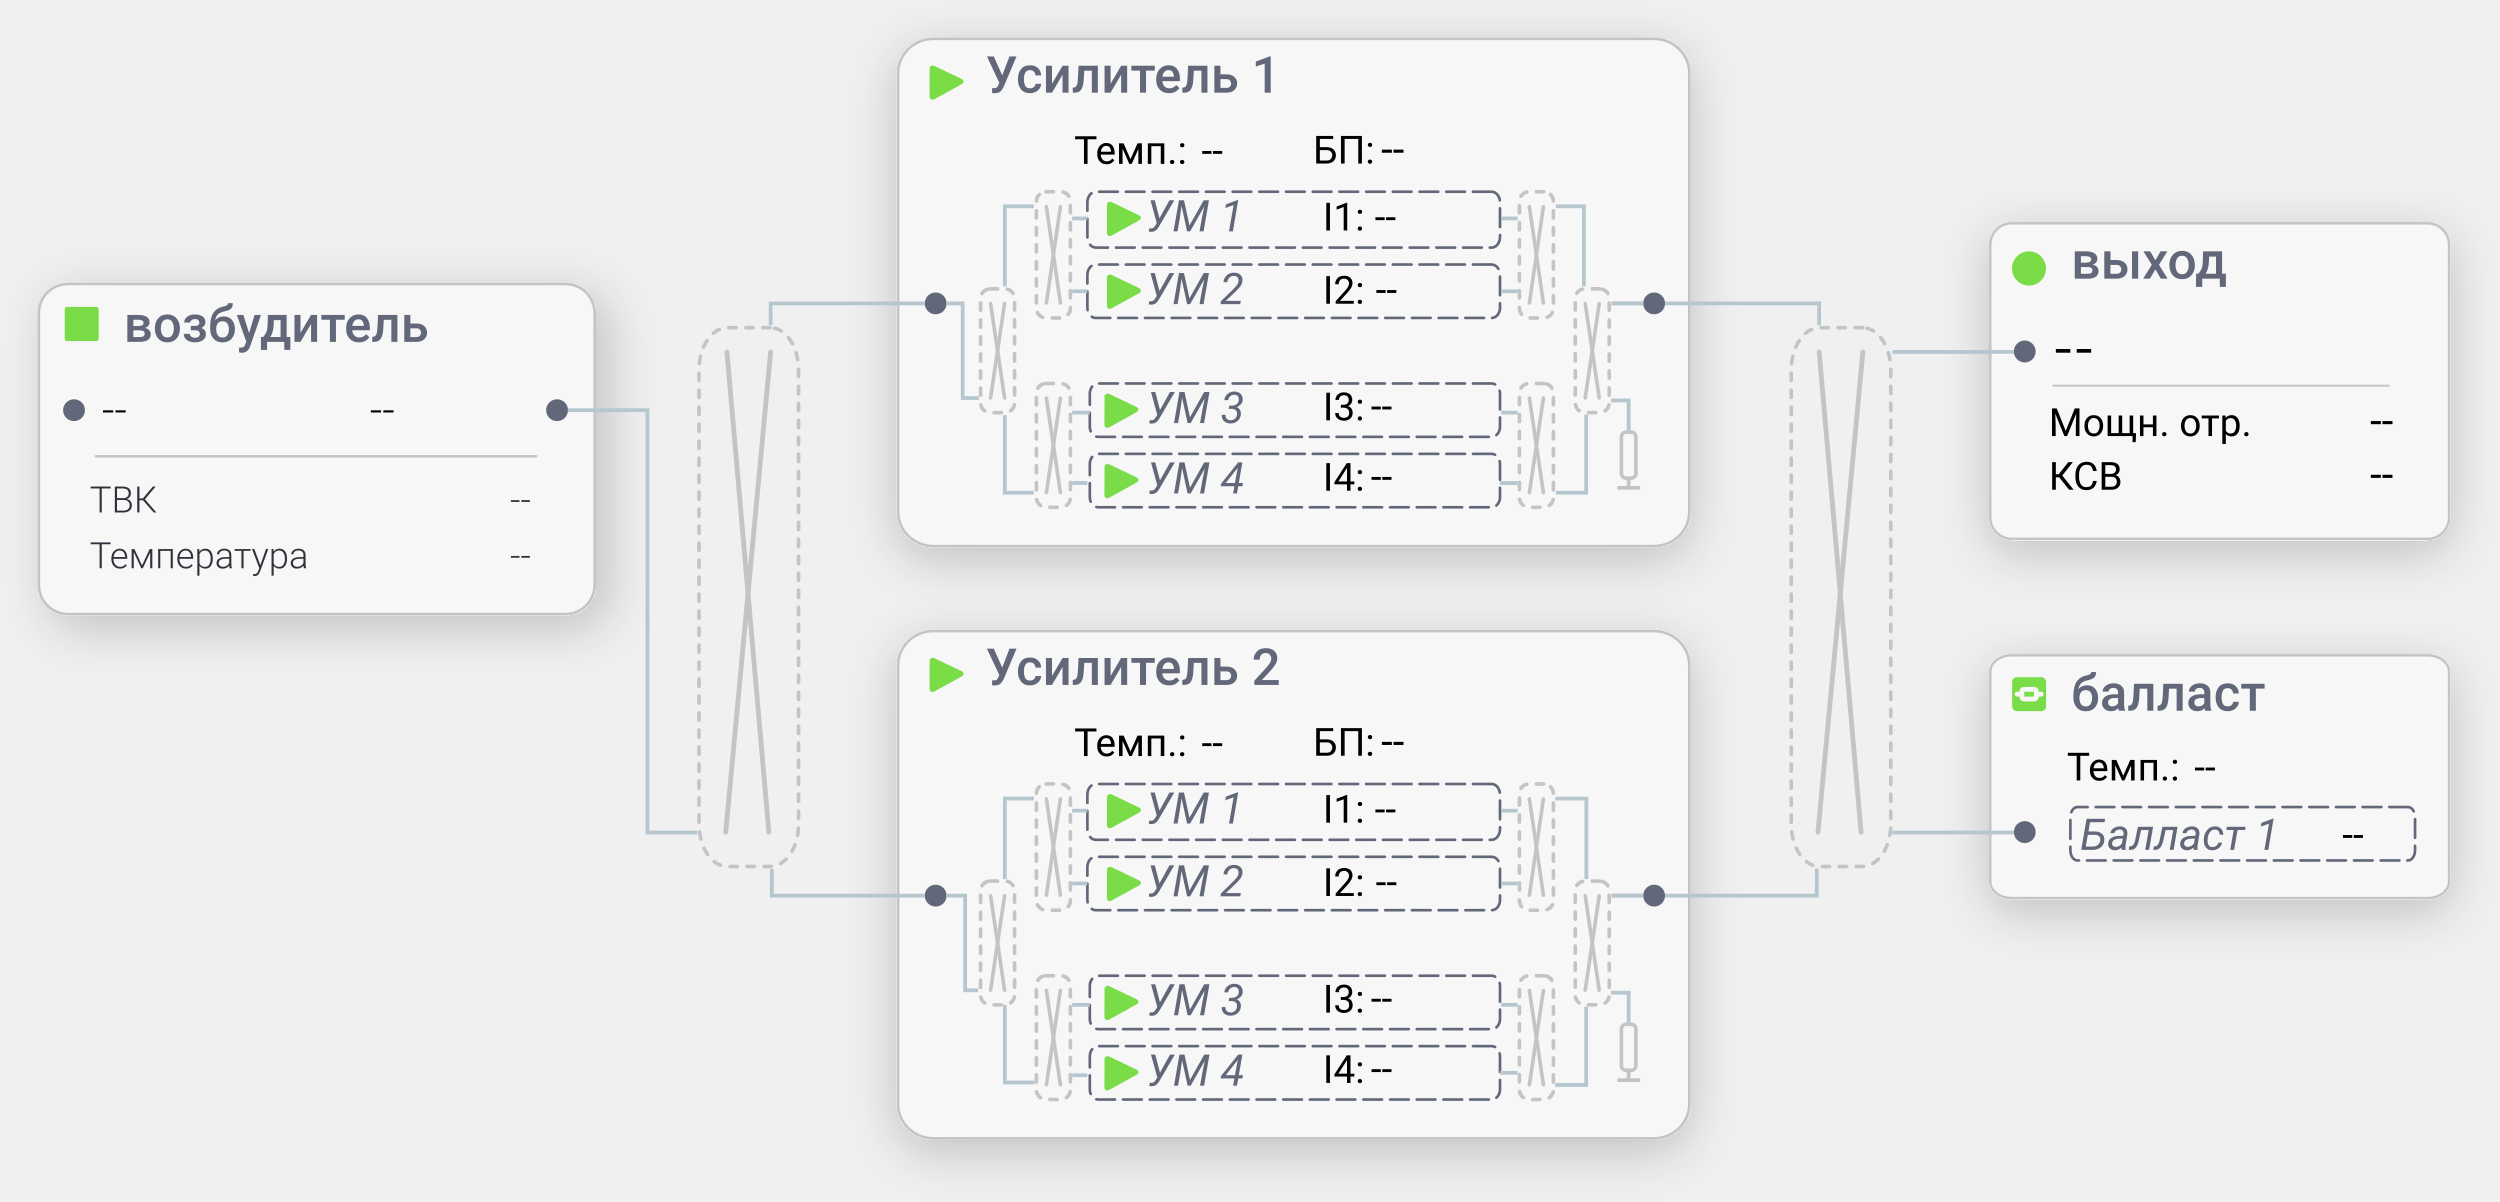
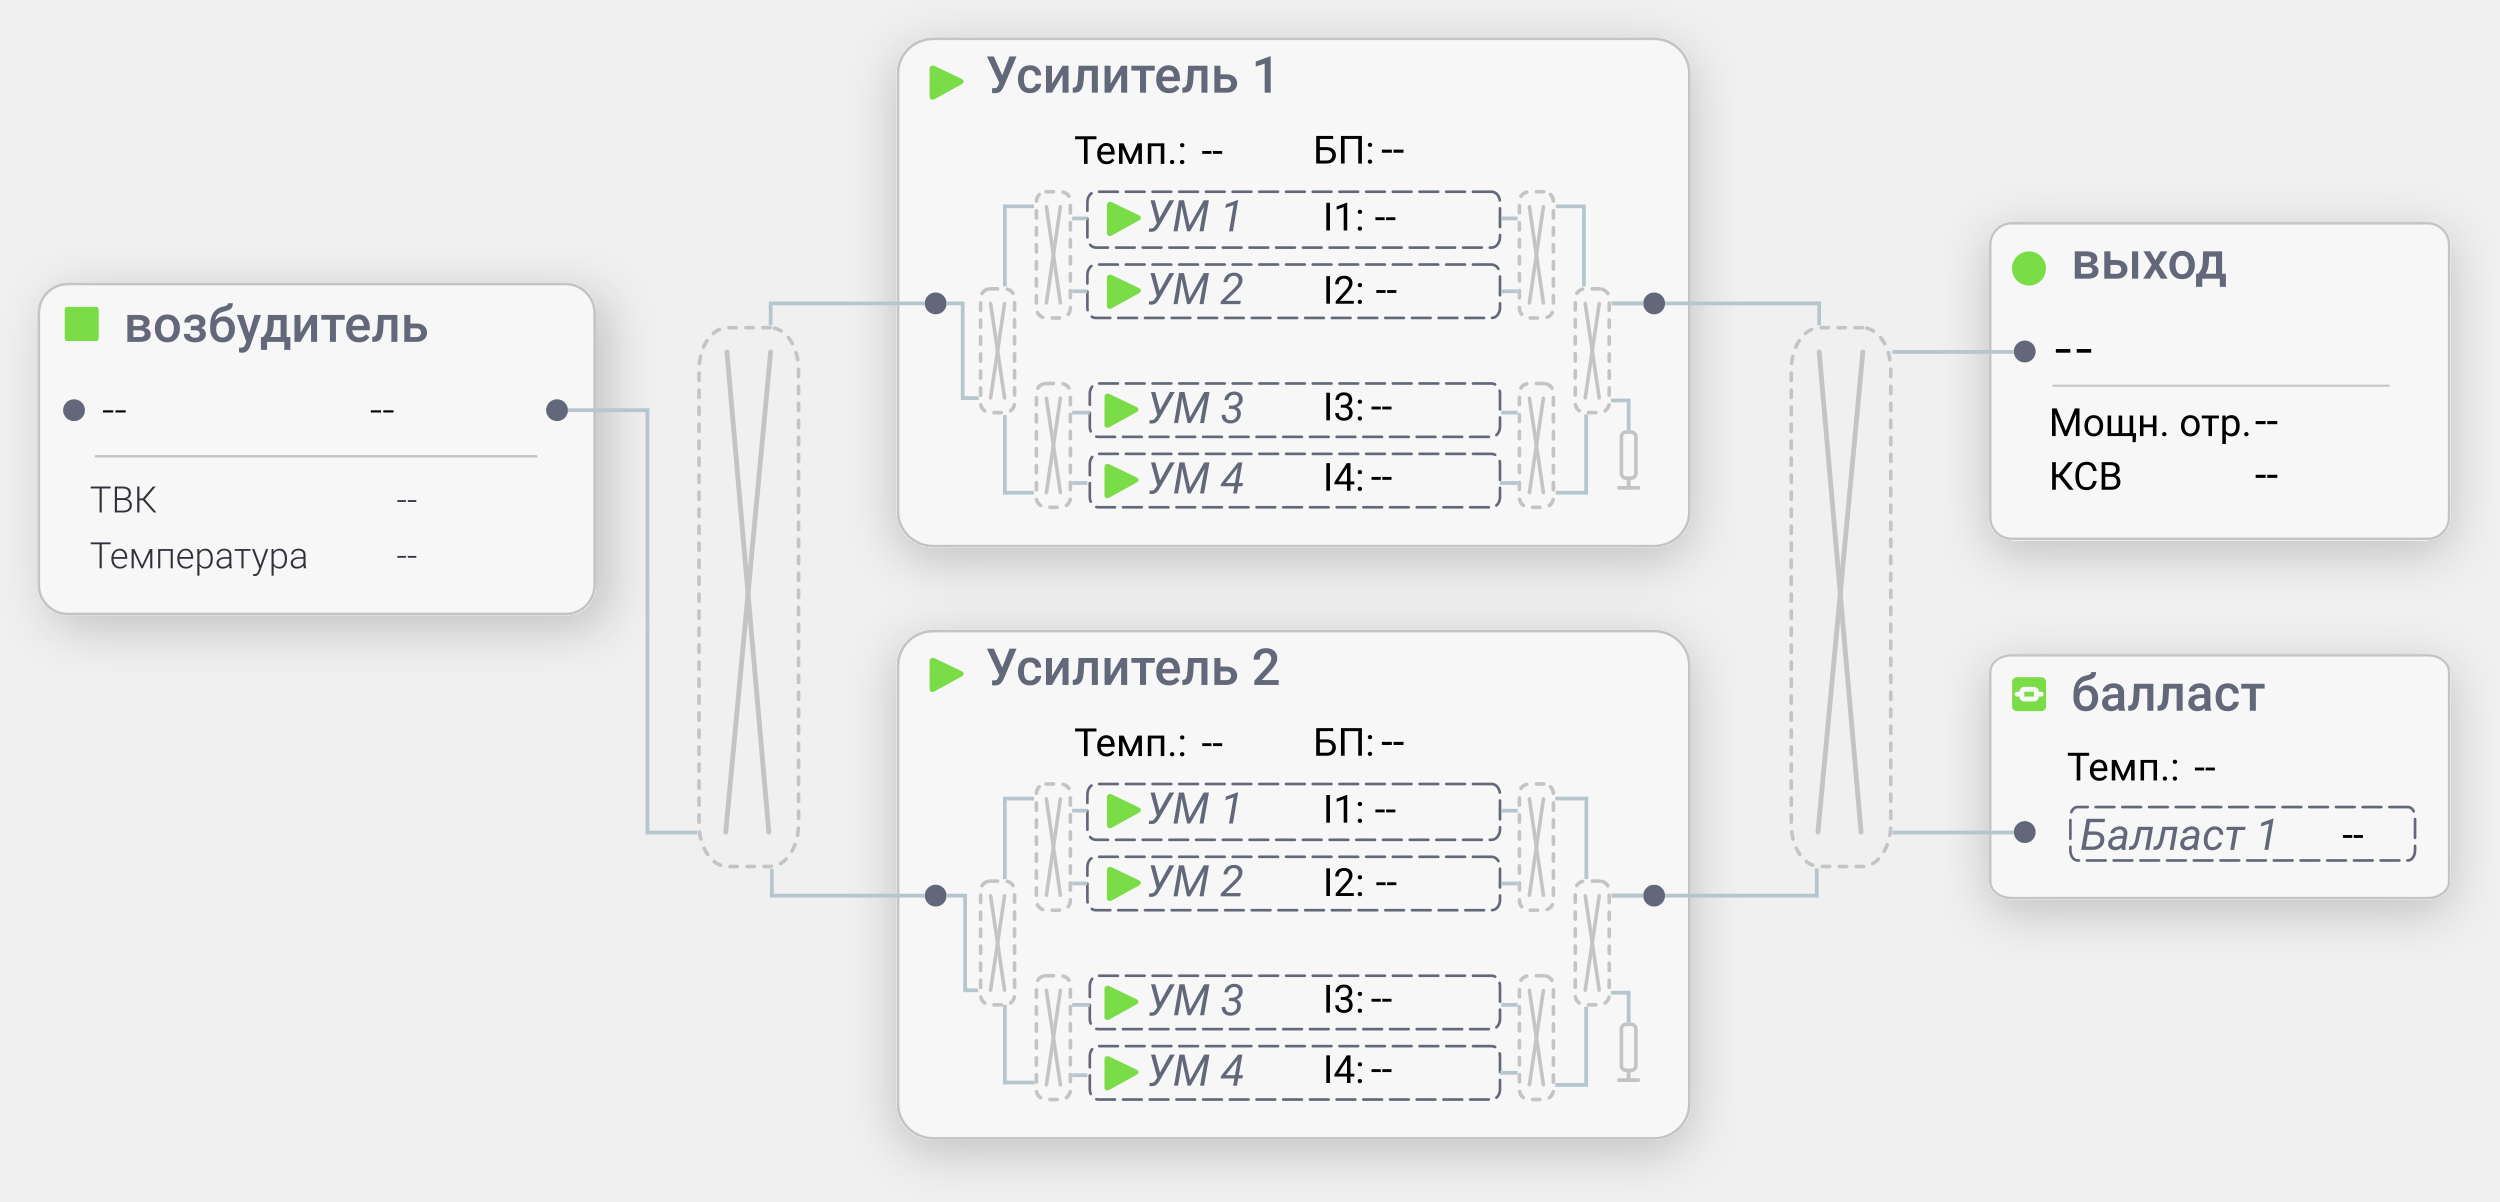
<svg xmlns="http://www.w3.org/2000/svg" id="svg63" fill="none" version="1.1" viewBox="0 0 1030 495">
  <g id="block_control_st_1000">
    <g id="layer_1">
      <g id="exiter">
        <g id="Rectangle 12" filter="url(#filter0_d_47_407)">
          <rect id="rect1" width="229" height="136" x="16" y="117" fill="#F7F7F7" rx="12" />
          <rect id="rect2" width="229" height="136" x="16" y="117" stroke="#C4C4C4" stroke-width="1.08" rx="12" />
        </g>
-         <g id="Frame 9" fill="#2F323A" font-family="Roboto" font-size="15" font-weight="300" letter-spacing="0em">
+         <g id="Frame 9" font-family="Roboto" font-size="15" font-weight="300" letter-spacing="0em">
          <g id="Frame 16">
-             <text xml:space="preserve" id="exiter_channel_num_label" style="white-space:pre">
+             <text xml:space="preserve" id="exiter_channel_num_label" fill="#2F323A" style="white-space:pre">
              <tspan id="tspan2" x="37" y="211.13">ТВК</tspan>
            </text>
-             <text xml:space="preserve" id="exiter_channel_num_value" style="white-space:pre">
-               <tspan id="tspan3" x="210.15" y="211.13">--</tspan>
+             <text xml:space="preserve" id="exiter_channel_num_value" x="17.1" y="0" fill="#2f323a" style="text-align:end;white-space:pre" text-anchor="end">
+               <tspan id="tspan3" x="219.45" y="211.13" style="text-align:end" text-anchor="end">--</tspan>
            </text>
          </g>
          <g id="Frame 14">
-             <text xml:space="preserve" id="exiter_temp_label" style="white-space:pre">
+             <text xml:space="preserve" id="exiter_temp_label" fill="#2F323A" style="white-space:pre">
              <tspan id="tspan4" x="37" y="234.13">Температура</tspan>
            </text>
-             <text xml:space="preserve" id="exiter_temp_value" style="white-space:pre">
-               <tspan id="tspan5" x="210.15" y="234.13">--</tspan>
+             <text xml:space="preserve" id="exiter_temp_value" x="17.1" y="0" fill="#2f323a" style="text-align:end;white-space:pre" text-anchor="end">
+               <tspan id="tspan5" x="219.45" y="234.13" style="text-align:end" text-anchor="end">--</tspan>
            </text>
          </g>
        </g>
        <g id="Frame 34">
          <g id="Frame 12">
            <path id="rect5" fill="#fff" fill-opacity=".01" d="M0 0H208V23H0z" transform="translate(26 157.5)" />
            <text xml:space="preserve" id="exiter_input_signal_type_value" fill="#000" font-family="Roboto" font-size="18" font-weight="300" letter-spacing="0em" style="white-space:pre">
              <tspan id="tspan6" x="42" y="175.15">--</tspan>
            </text>
            <text xml:space="preserve" id="exiter_pwr_output_value" x="21.36" y="0" fill="#000" font-family="Roboto" font-size="18" font-weight="300" letter-spacing="0em" style="text-align:end;white-space:pre" text-anchor="end">
              <tspan id="tspan7" x="219.66" y="175.15" style="text-align:end" text-anchor="end">--</tspan>
            </text>
            <g id="Ellipse 4">
              <circle id="Ellipse 4_2" cx="30.5" cy="169" r="4.5" fill="#626879" />
            </g>
            <g id="Ellipse 4_3">
              <circle id="Ellipse 4_4" cx="229.5" cy="169" r="4.5" fill="#626879" />
            </g>
          </g>
        </g>
        <path id="Vector 4" stroke="#C4C4C4" stroke-linecap="round" d="M39.5 188H220.947" />
        <g id="Frame 5">
          <text xml:space="preserve" id="Ð²Ð¾Ð·Ð±ÑÐ´Ð¸ÑÐµÐ»Ñ" fill="#626879" font-family="Roboto" font-size="21" font-stretch="normal" font-style="normal" font-variant="normal" font-weight="500" letter-spacing="0em" style="white-space:pre;-inkscape-font-specification:&quot;Roboto, Medium&quot;;font-variant-ligatures:normal;font-variant-caps:all-small-caps;font-variant-numeric:normal;font-variant-east-asian:normal">
            <tspan id="tspan8" x="51" y="140.84" font-family="Roboto" font-size="21" font-stretch="normal" font-style="normal" font-variant="normal" font-weight="500" style="-inkscape-font-specification:&quot;Roboto, Medium&quot;;font-variant-ligatures:normal;font-variant-caps:all-small-caps;font-variant-numeric:normal;font-variant-east-asian:normal">возбудитель</tspan>
          </text>
          <path id="exiter_device_icon" fill="#7ADC47" d="M39.67 126.437H27.67C27.118 126.437 26.67 126.888 26.67 127.443V139.515C26.67 140.071 27.118 140.521 27.67 140.521H39.67C40.222 140.521 40.67 140.071 40.67 139.515V127.443C40.67 126.888 40.222 126.437 39.67 126.437Z" />
        </g>
      </g>
      <g id="adder" stroke="#C4C4C4" stroke-linecap="round">
        <path id="Rectangle 1" stroke-dasharray="3 4" stroke-linejoin="round" stroke-width="1.5" d="M767.286 135H749.714C743.245 135 738 142.796 738 152.412V339.588C738 349.204 743.245 357 749.714 357H767.286C773.755 357 779 349.204 779 339.588V152.412C779 142.796 773.755 135 767.286 135Z" />
        <path id="Vector 1" stroke-width="2" d="M749 342.858L767.5 145" />
        <path id="Vector 2" stroke-width="2" d="M749.5 145L766.764 342.858" />
      </g>
      <g id="adder_2" stroke="#C4C4C4" stroke-linecap="round">
        <path id="Rectangle 1_2" stroke-dasharray="3 4" stroke-linejoin="round" stroke-width="1.5" d="M317.286 135H299.714C293.245 135 288 142.796 288 152.412V339.588C288 349.204 293.245 357 299.714 357H317.286C323.755 357 329 349.204 329 339.588V152.412C329 142.796 323.755 135 317.286 135Z" />
        <path id="Vector 1_2" stroke-width="2" d="M299 342.858L317.5 145" />
        <path id="Vector 2_2" stroke-width="2" d="M299.5 145L316.764 342.858" />
      </g>
      <g id="output" filter="url(#filter1_d_47_407)">
        <path id="rect8952" fill="#F7F7F7" stroke="#C4C4C4" d="M1000.2 92H828.797C823.939 92 820 95.946 820 100.814V213.186C820 218.054 823.939 222 828.797 222H1000.2C1005.06 222 1009 218.054 1009 213.186V100.814C1009 95.946 1005.06 92 1000.2 92Z" />
        <g id="g8960">
          <path id="output_device_icon" fill="#7ADC47" d="M835.942 117.656C839.808 117.656 842.942 114.503 842.942 110.614C842.942 106.725 839.808 103.572 835.942 103.572C832.076 103.572 828.942 106.725 828.942 110.614C828.942 114.503 832.076 117.656 835.942 117.656Z" />
          <text xml:space="preserve" id="text8958" fill="#626879" font-family="Roboto" font-size="21.33" font-weight="500" letter-spacing="0em" style="white-space:pre">
            <tspan id="tspan9" x="853.32" y="114.82">выход</tspan>
          </text>
        </g>
        <g id="g8982">
          <g id="g8970">
            <path id="circle8962" fill="#626879" d="M834.2 149.344C836.685 149.344 838.7 147.318 838.7 144.817C838.7 142.317 836.685 140.29 834.2 140.29C831.715 140.29 829.7 142.317 829.7 144.817C829.7 147.318 831.715 149.344 834.2 149.344Z" />
            <text xml:space="preserve" id="output_input_pwr_value" fill="#000" font-family="Inter" font-size="18.67" letter-spacing="0em" style="white-space:pre">
              <tspan id="tspan10" x="845.7" y="150.36">--</tspan>
            </text>
          </g>
        </g>
        <g id="path8984">
          <path id="path10" fill="#C4C4C4" d="M845.7 158.901H984.494H845.7Z" />
          <path id="path11" stroke="#C4C4C4" stroke-width=".81" d="M845.7 158.901H984.494" />
        </g>
        <g id="g8994" fill="#000" font-family="Roboto" letter-spacing="0em">
-           <text xml:space="preserve" id="output_refl_pwr_value" font-size="17.33" style="white-space:pre">
-             <tspan id="tspan11" x="976.46" y="179.35">--</tspan>
+           <text xml:space="preserve" id="output_refl_pwr_value" x="18.32" y="0" font-size="17.33" style="text-align:end;white-space:pre" text-anchor="end">
+             <tspan id="tspan11" x="985.86" y="179.35" style="text-align:end" text-anchor="end">--</tspan>
          </text>
          <text xml:space="preserve" id="text8992" font-size="16" style="white-space:pre">
            <tspan id="tspan12" x="844.1" y="179.65">Мощн. отр.</tspan>
          </text>
        </g>
        <g id="g9004" fill="#000" font-family="Roboto" letter-spacing="0em">
-           <text xml:space="preserve" id="output_swr_value" font-size="17.33" style="white-space:pre">
-             <tspan id="tspan13" x="976.46" y="201.48">--</tspan>
+           <text xml:space="preserve" id="output_swr_value" x="18.32" y="0" font-size="17.33" style="text-align:end;white-space:pre" text-anchor="end">
+             <tspan id="tspan13" x="985.86" y="201.48" style="text-align:end" text-anchor="end">--</tspan>
          </text>
          <text xml:space="preserve" id="text9002" font-size="16" style="white-space:pre">
            <tspan id="tspan14" x="844.1" y="201.78">КСВ</tspan>
          </text>
        </g>
      </g>
      <g id="ballast_group" filter="url(#filter2_d_47_407)">
        <path id="rect8952_2" fill="#F7F7F7" stroke="#C4C4C4" d="M1000.2 270H828.797C823.939 270 820 273.035 820 276.78V363.22C820 366.965 823.939 370 828.797 370H1000.2C1005.06 370 1009 366.965 1009 363.22V276.78C1009 273.035 1005.06 270 1000.2 270Z" />
        <g id="g10081-8" fill="#000" font-family="Roboto" font-size="16" letter-spacing="0em">
          <text xml:space="preserve" id="pwr_output_value-0" style="white-space:pre">
            <tspan id="tspan15" x="851.55" y="321.54">Темп.:</tspan>
          </text>
          <text xml:space="preserve" id="ballast_group_temp_value" style="white-space:pre">
            <tspan id="tspan16" x="904.01" y="321.67">--</tspan>
          </text>
        </g>
        <g id="amplifier_2_display">
          <text xml:space="preserve" id="text7925-5-1-9" fill="#626879" font-family="Roboto" font-size="18" font-style="italic" letter-spacing="0em" style="white-space:pre">
            <tspan id="tspan17" x="857" y="350.15">Балласт 1</tspan>
          </text>
          <path id="rect6-8" stroke="#626879" stroke-dasharray="7.7 3.3" stroke-linecap="round" stroke-linejoin="round" stroke-width="1.1" d="M992.115 332.5H855.885C854.292 332.5 853 334.377 853 336.691V350.309C853 352.623 854.292 354.5 855.885 354.5H992.115C993.708 354.5 995 352.623 995 350.309V336.691C995 334.377 993.708 332.5 992.115 332.5Z" />
          <g id="g6-1">
            <text xml:space="preserve" id="ballast_group_ballast_1_value" fill="#000" font-family="Roboto" font-size="16" letter-spacing="0em" style="white-space:pre">
              <tspan id="tspan18" x="965" y="349.47">--</tspan>
            </text>
          </g>
        </g>
        <g id="g8960_2">
          <text xml:space="preserve" id="text8958_2" fill="#626879" font-family="Roboto" font-size="21" font-stretch="normal" font-style="normal" font-variant="normal" font-weight="500" letter-spacing="0em" style="white-space:pre;-inkscape-font-specification:&quot;Roboto, Medium&quot;;font-variant-ligatures:normal;font-variant-caps:all-small-caps;font-variant-numeric:normal;font-variant-east-asian:normal">
            <tspan id="tspan19" x="853.32" y="292.82" font-family="Roboto" font-size="21" font-stretch="normal" font-style="normal" font-variant="normal" font-weight="500" style="-inkscape-font-specification:&quot;Roboto, Medium&quot;;font-variant-ligatures:normal;font-variant-caps:all-small-caps;font-variant-numeric:normal;font-variant-east-asian:normal">балласт</tspan>
          </text>
          <path id="ballast_group_device_icon" fill="#7ADC47" fill-rule="evenodd" d="M831 279C829.895 279 829 279.895 829 281V291C829 292.105 829.895 293 831 293H841C842.105 293 843 292.105 843 291V281C843 279.895 842.105 279 841 279H831ZM834 283C832.895 283 832 283.895 832 285H831C830.448 285 830 285.448 830 286C830 286.552 830.448 287 831 287H832C832 288.105 832.895 289 834 289H838C839.105 289 840 288.105 840 287H841C841.552 287 842 286.552 842 286C842 285.448 841.552 285 841 285H840C840 283.895 839.105 283 838 283H834ZM834 285H838V287H834V285Z" clip-rule="evenodd" />
        </g>
        <g id="g8982_2">
          <g id="g8970_2">
            <path id="circle8962_2" fill="#626879" d="M834.2 347.344C836.685 347.344 838.7 345.318 838.7 342.817C838.7 340.317 836.685 338.29 834.2 338.29C831.715 338.29 829.7 340.317 829.7 342.817C829.7 345.318 831.715 347.344 834.2 347.344Z" />
          </g>
        </g>
      </g>
      <g id="amplifier_group_1" filter="url(#filter3_d_47_407)">
        <path id="graph_container-6" fill="#F7F7F7" stroke="#C4C4C4" stroke-linecap="round" stroke-linejoin="round" stroke-width="1.08" d="M681.394 16H384.606C376.539 16 370 22.344 370 30.169V210.831C370 218.656 376.539 225 384.606 225H681.394C689.46 225 696 218.656 696 210.831V30.169C696 22.344 689.46 16 681.394 16Z" />
        <path id="circle9062-1-7-1-3-7" fill="#626879" d="M681.5 129.5C683.985 129.5 686 127.485 686 125C686 122.515 683.985 120.5 681.5 120.5C679.015 120.5 677 122.515 677 125C677 127.485 679.015 129.5 681.5 129.5Z" />
        <path id="circle9062-1-7-1-1-3" fill="#626879" d="M385.5 129.5C387.985 129.5 390 127.485 390 125C390 122.515 387.985 120.5 385.5 120.5C383.015 120.5 381 122.515 381 125C381 127.485 383.015 129.5 385.5 129.5Z" />
        <g id="amplifier_1_display">
          <text xml:space="preserve" id="text7925-5-1" fill="#626879" font-family="Roboto" font-size="18" font-style="italic" letter-spacing="0em" style="white-space:pre">
            <tspan id="tspan20" x="472" y="95.3">УМ 1</tspan>
          </text>
          <path id="rect6" stroke="#626879" stroke-dasharray="7.7 3.3" stroke-linecap="round" stroke-linejoin="round" stroke-width="1.1" d="M614.546 79H451.454C449.546 79 448 80.962 448 83.382V97.618C448 100.038 449.546 102 451.454 102H614.546C616.454 102 618 100.038 618 97.618V83.382C618 80.962 616.454 79 614.546 79Z" />
          <g id="g6" fill="#000" font-family="Roboto" font-size="16" letter-spacing="0em">
            <text xml:space="preserve" id="amplifier_group_1_current_1_label" style="white-space:pre">
              <tspan id="tspan21" x="545" y="94.94">I1:</tspan>
            </text>
            <text xml:space="preserve" id="amplifier_group_1_current_1_value" style="white-space:pre">
              <tspan id="tspan22" x="566.37" y="94.95">--</tspan>
            </text>
          </g>
          <path id="amplifier_1_device_icon" fill="#7ADC47" d="M469.406 88.764L457.963 83.272C457.77 83.179 457.552 83.135 457.329 83.143C457.106 83.151 456.887 83.212 456.694 83.318C456.501 83.425 456.341 83.574 456.229 83.751C456.117 83.927 456.059 84.125 456.058 84.325L456.039 96.153C456.039 96.352 456.097 96.546 456.208 96.714C456.32 96.882 456.48 97.02 456.672 97.112C456.865 97.205 457.084 97.249 457.306 97.241C457.529 97.233 457.748 97.172 457.941 97.066L469.403 90.73C469.596 90.623 469.757 90.474 469.868 90.297C469.98 90.121 470.039 89.923 470.039 89.724C470.04 89.524 469.981 89.331 469.87 89.162C469.759 88.994 469.599 88.856 469.406 88.764Z" />
        </g>
        <g id="amplifier_2_display_2">
          <text xml:space="preserve" id="text7925-5-1-9_2" fill="#626879" font-family="Roboto" font-size="18" font-style="italic" letter-spacing="0em" style="white-space:pre">
            <tspan id="tspan23" x="472" y="125.3">УМ 2</tspan>
          </text>
          <path id="rect6-8_2" stroke="#626879" stroke-dasharray="7.7 3.3" stroke-linecap="round" stroke-linejoin="round" stroke-width="1.1" d="M614.546 109H451.454C449.546 109 448 110.877 448 113.191V126.809C448 129.123 449.546 131 451.454 131H614.546C616.454 131 618 129.123 618 126.809V113.191C618 110.877 616.454 109 614.546 109Z" />
          <g id="g6-1_2" fill="#000" font-family="Roboto" font-size="16" letter-spacing="0em">
            <text xml:space="preserve" id="amplifier_group_1_current_2_label" style="white-space:pre">
              <tspan id="tspan24" x="545" y="125.14">I2:</tspan>
            </text>
            <text xml:space="preserve" id="amplifier_group_1_current_2_value" style="white-space:pre">
              <tspan id="tspan25" x="566.76" y="124.94">--</tspan>
            </text>
          </g>
          <path id="amplifier_2_device_icon" fill="#7ADC47" d="M469.406 118.764L457.963 113.272C457.77 113.179 457.552 113.135 457.329 113.143C457.106 113.151 456.887 113.212 456.694 113.318C456.501 113.425 456.341 113.574 456.229 113.751C456.117 113.927 456.059 114.125 456.058 114.325L456.039 126.153C456.039 126.352 456.097 126.546 456.208 126.714C456.32 126.882 456.48 127.02 456.672 127.112C456.865 127.205 457.084 127.249 457.306 127.241C457.529 127.233 457.748 127.172 457.941 127.066L469.403 120.73C469.596 120.623 469.757 120.474 469.868 120.297C469.98 120.121 470.039 119.923 470.039 119.723C470.04 119.524 469.981 119.331 469.87 119.162C469.759 118.994 469.599 118.856 469.406 118.764Z" />
        </g>
        <g id="amplifier_3_display">
          <text xml:space="preserve" id="text7925-5-1-0" fill="#626879" font-family="Roboto" font-size="18" font-style="italic" letter-spacing="0em" style="white-space:pre">
            <tspan id="tspan26" x="472.21" y="174.3">УМ 3</tspan>
          </text>
          <path id="rect6-1" stroke="#626879" stroke-dasharray="7.7 3.3" stroke-linecap="round" stroke-linejoin="round" stroke-width="1.1" d="M614.567 158H452.433C450.537 158 449 159.877 449 162.191V175.809C449 178.123 450.537 180 452.433 180H614.567C616.463 180 618 178.123 618 175.809V162.191C618 159.877 616.463 158 614.567 158Z" />
          <g id="g6-9" fill="#000" font-family="Roboto" font-size="16" letter-spacing="0em">
            <text xml:space="preserve" id="amplifier_group_1_current_3_label" style="white-space:pre">
              <tspan id="tspan27" x="545" y="173.18">I3:</tspan>
            </text>
            <text xml:space="preserve" id="amplifier_group_1_current_3_value" style="white-space:pre">
              <tspan id="tspan28" x="564.77" y="172.94">--</tspan>
            </text>
          </g>
          <path id="amplifier_3_device_icon" fill="#7ADC47" d="M468.406 167.764L456.963 162.272C456.77 162.179 456.552 162.135 456.329 162.143C456.106 162.151 455.887 162.212 455.694 162.318C455.501 162.425 455.341 162.574 455.229 162.751C455.117 162.927 455.059 163.125 455.058 163.325L455.039 175.153C455.039 175.352 455.097 175.546 455.208 175.714C455.32 175.882 455.48 176.02 455.672 176.112C455.865 176.205 456.084 176.249 456.306 176.241C456.529 176.233 456.748 176.172 456.941 176.066L468.403 169.73C468.596 169.623 468.757 169.474 468.868 169.297C468.98 169.121 469.039 168.923 469.039 168.723C469.04 168.524 468.981 168.331 468.87 168.162C468.759 167.994 468.599 167.856 468.406 167.764Z" />
        </g>
        <g id="amplifier_4_display">
          <text xml:space="preserve" id="text7925-5-1-0_2" fill="#626879" font-family="Roboto" font-size="18" font-style="italic" letter-spacing="0em" style="white-space:pre">
            <tspan id="tspan29" x="472.21" y="203.3">УМ 4</tspan>
          </text>
          <path id="rect6-1_2" stroke="#626879" stroke-dasharray="7.7 3.3" stroke-linecap="round" stroke-linejoin="round" stroke-width="1.1" d="M614.567 187H452.433C450.537 187 449 188.877 449 191.191V204.809C449 207.123 450.537 209 452.433 209H614.567C616.463 209 618 207.123 618 204.809V191.191C618 188.877 616.463 187 614.567 187Z" />
          <g id="g6-9_2" fill="#000" font-family="Roboto" font-size="16" letter-spacing="0em">
            <text xml:space="preserve" id="amplifier_group_1_current_4_label" style="white-space:pre">
              <tspan id="tspan30" x="545" y="202.18">I4:</tspan>
            </text>
            <text xml:space="preserve" id="amplifier_group_1_current_4_value" style="white-space:pre">
              <tspan id="tspan31" x="564.77" y="201.94">--</tspan>
            </text>
          </g>
          <path id="amplifier_4_device_icon" fill="#7ADC47" d="M468.406 196.764L456.963 191.272C456.77 191.179 456.552 191.135 456.329 191.143C456.106 191.151 455.887 191.212 455.694 191.318C455.501 191.425 455.341 191.574 455.229 191.751C455.117 191.927 455.059 192.125 455.058 192.325L455.039 204.153C455.039 204.352 455.097 204.546 455.208 204.714C455.32 204.882 455.48 205.02 455.672 205.112C455.865 205.205 456.084 205.249 456.306 205.241C456.529 205.233 456.748 205.172 456.941 205.066L468.403 198.73C468.596 198.623 468.757 198.474 468.868 198.297C468.98 198.121 469.039 197.923 469.039 197.723C469.04 197.524 468.981 197.331 468.87 197.162C468.759 196.994 468.599 196.856 468.406 196.764Z" />
        </g>
        <g id="amplifier_group_header">
          <text xml:space="preserve" id="text7925-5" fill="#626879" font-family="Roboto" font-size="21" font-stretch="normal" font-style="normal" font-variant="normal" font-weight="500" letter-spacing="0em" style="white-space:pre;-inkscape-font-specification:&quot;Roboto, Medium&quot;;font-variant-ligatures:normal;font-variant-caps:all-small-caps;font-variant-numeric:normal;font-variant-east-asian:normal">
            <tspan id="tspan32" x="406.02" y="38.19" font-family="Roboto" font-size="21" font-stretch="normal" font-style="normal" font-variant="normal" font-weight="500" style="-inkscape-font-specification:&quot;Roboto, Medium&quot;;font-variant-ligatures:normal;font-variant-caps:all-small-caps;font-variant-numeric:normal;font-variant-east-asian:normal">Усилитель 1</tspan>
          </text>
          <path id="amplifier_group_1_device_icon" fill="#7ADC47" d="M396.367 32.622L384.924 27.13C384.731 27.037 384.512 26.993 384.29 27.001C384.067 27.009 383.848 27.07 383.655 27.176C383.462 27.283 383.301 27.432 383.19 27.609C383.078 27.785 383.019 27.983 383.019 28.183L383 40.011C383 40.21 383.058 40.404 383.169 40.572C383.28 40.74 383.44 40.878 383.633 40.97C383.826 41.063 384.044 41.107 384.267 41.099C384.49 41.091 384.709 41.03 384.902 40.924L396.364 34.588C396.557 34.481 396.717 34.332 396.829 34.155C396.941 33.979 397 33.781 397 33.582C397 33.382 396.942 33.189 396.831 33.02C396.72 32.852 396.56 32.715 396.367 32.622Z" />
        </g>
        <g id="amplifier_group_params_display" fill="#000" font-family="Roboto" letter-spacing="0em">
          <g id="g10086-1">
            <text xml:space="preserve" id="pwr_input_value-9" font-size="16" style="white-space:pre">
              <tspan id="tspan33" x="541" y="67.37">БП:</tspan>
            </text>
            <text xml:space="preserve" id="amplifier_1_group_voltage_value" font-size="17.33" style="white-space:pre">
              <tspan id="tspan34" x="569" y="67.52">--</tspan>
            </text>
          </g>
          <g id="g10081-8_2" font-size="16">
            <text xml:space="preserve" id="pwr_output_value-0_2" style="white-space:pre">
              <tspan id="tspan35" x="442.55" y="67.51">Темп.:</tspan>
            </text>
            <text xml:space="preserve" id="amplifier_1_group_temp_value" style="white-space:pre">
              <tspan id="tspan36" x="495.01" y="67.64">--</tspan>
            </text>
          </g>
        </g>
        <g id="adder_3" stroke="#C4C4C4" stroke-linecap="round" stroke-width="1.5">
          <path id="Rectangle 1_3" stroke-dasharray="3 4" stroke-linejoin="round" d="M636 158H630C627.791 158 626 159.791 626 162V205C626 207.209 627.791 209 630 209H636C638.209 209 640 207.209 640 205V162C640 159.791 638.209 158 636 158Z" />
          <path id="Vector 1_3" d="M630.118 202.929L635.882 164.071" />
          <path id="Vector 2_3" d="M630.118 164.071L635.882 202.929" />
        </g>
        <g id="ballast" stroke="#C4C4C4">
          <path id="Rectangle 2" stroke-linecap="round" stroke-linejoin="round" stroke-width="1.5" d="M672 178H670C668.895 178 668 178.895 668 180V195C668 196.105 668.895 197 670 197H672C673.105 197 674 196.105 674 195V180C674 178.895 673.105 178 672 178Z" />
          <path id="path4139" stroke-linecap="round" stroke-width="1.55" d="M667 201H675" />
          <path id="path4139_2" stroke-linecap="square" stroke-width="1.55" d="M671 200V198" />
        </g>
        <g id="adder_2_2" stroke="#C4C4C4" stroke-linecap="round" stroke-width="1.5">
          <path id="Rectangle 1_2_2" stroke-dasharray="3 4" stroke-linejoin="round" d="M431 158H437C439.209 158 441 159.791 441 162V205C441 207.209 439.209 209 437 209H431C428.791 209 427 207.209 427 205V162C427 159.791 428.791 158 431 158Z" />
          <path id="Vector 1_2_2" d="M436.882 202.929L431.118 164.071" />
          <path id="Vector 2_2_2" d="M436.882 164.071L431.118 202.929" />
        </g>
        <g id="adder_3_2" stroke="#C4C4C4" stroke-linecap="round" stroke-width="1.5">
          <path id="Rectangle 1_3_2" stroke-dasharray="3 4" stroke-linejoin="round" d="M659 119H653C650.791 119 649 120.791 649 123V166C649 168.209 650.791 170 653 170H659C661.209 170 663 168.209 663 166V123C663 120.791 661.209 119 659 119Z" />
          <path id="Vector 1_3_2" d="M653.118 163.929L658.882 125.071" />
          <path id="Vector 2_3_2" d="M653.118 125.071L658.882 163.929" />
        </g>
        <g id="adder_4" stroke="#C4C4C4" stroke-linecap="round" stroke-width="1.5">
          <path id="Rectangle 1_4" stroke-dasharray="3 4" stroke-linejoin="round" d="M408 119H414C416.209 119 418 120.791 418 123V166C418 168.209 416.209 170 414 170H408C405.791 170 404 168.209 404 166V123C404 120.791 405.791 119 408 119Z" />
          <path id="Vector 1_4" d="M413.882 163.929L408.118 125.071" />
          <path id="Vector 2_4" d="M413.882 125.071L408.118 163.929" />
        </g>
        <g id="adder_5" stroke="#C4C4C4" stroke-linecap="round" stroke-width="1.5">
          <path id="Rectangle 1_5" stroke-dasharray="3 4" stroke-linejoin="round" d="M636 79H630C627.791 79 626 80.791 626 83V127C626 129.209 627.791 131 630 131H636C638.209 131 640 129.209 640 127V83C640 80.791 638.209 79 636 79Z" />
          <path id="Vector 1_5" d="M630.118 124.81L635.882 85.191" />
          <path id="Vector 2_5" d="M630.118 85.191L635.882 124.81" />
        </g>
        <g id="adder_6" stroke="#C4C4C4" stroke-linecap="round" stroke-width="1.5">
          <path id="Rectangle 1_6" stroke-dasharray="3 4" stroke-linejoin="round" d="M431 79H437C439.209 79 441 80.791 441 83V127C441 129.209 439.209 131 437 131H431C428.791 131 427 129.209 427 127V83C427 80.791 428.791 79 431 79Z" />
          <path id="Vector 1_6" d="M436.882 124.81L431.118 85.191" />
          <path id="Vector 2_6" d="M436.882 85.191L431.118 124.81" />
        </g>
      </g>
      <g id="amplifier_group_2" filter="url(#filter4_d_47_407)">
        <path id="graph_container-6_2" fill="#F7F7F7" stroke="#C4C4C4" stroke-linecap="round" stroke-linejoin="round" stroke-width="1.08" d="M681.394 260H384.606C376.539 260 370 266.344 370 274.17V454.831C370 462.656 376.539 469 384.606 469H681.394C689.46 469 696 462.656 696 454.831V274.17C696 266.344 689.46 260 681.394 260Z" />
        <path id="circle9062-1-7-1-3-7_2" fill="#626879" d="M681.5 373.5C683.985 373.5 686 371.485 686 369C686 366.515 683.985 364.5 681.5 364.5C679.015 364.5 677 366.515 677 369C677 371.485 679.015 373.5 681.5 373.5Z" />
        <path id="circle9062-1-7-1-1-3_2" fill="#626879" d="M385.5 373.5C387.985 373.5 390 371.485 390 369C390 366.515 387.985 364.5 385.5 364.5C383.015 364.5 381 366.515 381 369C381 371.485 383.015 373.5 385.5 373.5Z" />
        <g id="amplifier_1_display_2">
          <text xml:space="preserve" id="text7925-5-1_2" fill="#626879" font-family="Roboto" font-size="18" font-style="italic" letter-spacing="0em" style="white-space:pre">
            <tspan id="tspan37" x="472" y="339.31">УМ 1</tspan>
          </text>
          <path id="rect6_2" stroke="#626879" stroke-dasharray="7.7 3.3" stroke-linecap="round" stroke-linejoin="round" stroke-width="1.1" d="M614.546 323H451.454C449.546 323 448 324.962 448 327.382V341.618C448 344.038 449.546 346 451.454 346H614.546C616.454 346 618 344.038 618 341.618V327.382C618 324.962 616.454 323 614.546 323Z" />
          <g id="g6_2" fill="#000" font-family="Roboto" font-size="16" letter-spacing="0em">
            <text xml:space="preserve" id="amplifier_group_2_current_1_label" style="white-space:pre">
              <tspan id="tspan38" x="545" y="338.94">I1:</tspan>
            </text>
            <text xml:space="preserve" id="amplifier_group_2_current_1_value" style="white-space:pre">
              <tspan id="tspan39" x="566.37" y="338.95">--</tspan>
            </text>
          </g>
          <path id="amplifier_1_device_icon_2" fill="#7ADC47" d="M469.406 332.764L457.963 327.272C457.77 327.179 457.552 327.135 457.329 327.143C457.106 327.151 456.887 327.212 456.694 327.318C456.501 327.425 456.341 327.574 456.229 327.751C456.117 327.927 456.059 328.125 456.058 328.325L456.039 340.153C456.039 340.352 456.097 340.546 456.208 340.714C456.32 340.882 456.48 341.02 456.672 341.112C456.865 341.205 457.084 341.249 457.306 341.241C457.529 341.233 457.748 341.172 457.941 341.066L469.403 334.73C469.596 334.623 469.757 334.474 469.868 334.297C469.98 334.121 470.039 333.923 470.039 333.724C470.04 333.524 469.981 333.331 469.87 333.162C469.759 332.994 469.599 332.857 469.406 332.764Z" />
        </g>
        <g id="amplifier_2_display_3">
          <text xml:space="preserve" id="text7925-5-1-9_3" fill="#626879" font-family="Roboto" font-size="18" font-style="italic" letter-spacing="0em" style="white-space:pre">
            <tspan id="tspan40" x="472" y="369.3">УМ 2</tspan>
          </text>
          <path id="rect6-8_3" stroke="#626879" stroke-dasharray="7.7 3.3" stroke-linecap="round" stroke-linejoin="round" stroke-width="1.1" d="M614.546 353H451.454C449.546 353 448 354.877 448 357.191V370.809C448 373.123 449.546 375 451.454 375H614.546C616.454 375 618 373.123 618 370.809V357.191C618 354.877 616.454 353 614.546 353Z" />
          <g id="g6-1_3" fill="#000" font-family="Roboto" font-size="16" letter-spacing="0em">
            <text xml:space="preserve" id="amplifier_group_2_current_2_label" style="white-space:pre">
              <tspan id="tspan41" x="545" y="369.14">I2:</tspan>
            </text>
            <text xml:space="preserve" id="amplifier_group_2_current_2_value" style="white-space:pre">
              <tspan id="tspan42" x="566.76" y="368.94">--</tspan>
            </text>
          </g>
          <path id="amplifier_2_device_icon_2" fill="#7ADC47" d="M469.406 362.764L457.963 357.272C457.77 357.179 457.552 357.135 457.329 357.143C457.106 357.151 456.887 357.212 456.694 357.318C456.501 357.425 456.341 357.574 456.229 357.751C456.117 357.927 456.059 358.125 456.058 358.325L456.039 370.153C456.039 370.352 456.097 370.546 456.208 370.714C456.32 370.882 456.48 371.02 456.672 371.112C456.865 371.205 457.084 371.249 457.306 371.241C457.529 371.233 457.748 371.172 457.941 371.066L469.403 364.73C469.596 364.623 469.757 364.474 469.868 364.297C469.98 364.121 470.039 363.923 470.039 363.723C470.04 363.524 469.981 363.331 469.87 363.162C469.759 362.994 469.599 362.856 469.406 362.764Z" />
        </g>
        <g id="amplifier_3_display_2">
          <text xml:space="preserve" id="text7925-5-1-0_3" fill="#626879" font-family="Roboto" font-size="18" font-style="italic" letter-spacing="0em" style="white-space:pre">
            <tspan id="tspan43" x="472.21" y="418.3">УМ 3</tspan>
          </text>
          <path id="rect6-1_3" stroke="#626879" stroke-dasharray="7.7 3.3" stroke-linecap="round" stroke-linejoin="round" stroke-width="1.1" d="M614.567 402H452.433C450.537 402 449 403.877 449 406.191V419.809C449 422.123 450.537 424 452.433 424H614.567C616.463 424 618 422.123 618 419.809V406.191C618 403.877 616.463 402 614.567 402Z" />
          <g id="g6-9_3" fill="#000" font-family="Roboto" font-size="16" letter-spacing="0em">
            <text xml:space="preserve" id="amplifier_group_2_current_3_label" style="white-space:pre">
              <tspan id="tspan44" x="545" y="417.18">I3:</tspan>
            </text>
            <text xml:space="preserve" id="amplifier_group_2_current_3_value" style="white-space:pre">
              <tspan id="tspan45" x="564.77" y="416.94">--</tspan>
            </text>
          </g>
          <path id="amplifier_3_device_icon_2" fill="#7ADC47" d="M468.406 411.764L456.963 406.272C456.77 406.179 456.552 406.135 456.329 406.143C456.106 406.151 455.887 406.212 455.694 406.318C455.501 406.425 455.341 406.574 455.229 406.751C455.117 406.927 455.059 407.125 455.058 407.325L455.039 419.153C455.039 419.352 455.097 419.546 455.208 419.714C455.32 419.882 455.48 420.02 455.672 420.112C455.865 420.205 456.084 420.249 456.306 420.241C456.529 420.233 456.748 420.172 456.941 420.066L468.403 413.73C468.596 413.623 468.757 413.474 468.868 413.297C468.98 413.121 469.039 412.923 469.039 412.723C469.04 412.524 468.981 412.331 468.87 412.162C468.759 411.994 468.599 411.856 468.406 411.764Z" />
        </g>
        <g id="amplifier_4_display_2">
          <text xml:space="preserve" id="text7925-5-1-0_2_2" fill="#626879" font-family="Roboto" font-size="18" font-style="italic" letter-spacing="0em" style="white-space:pre">
            <tspan id="tspan46" x="472.21" y="447.3">УМ 4</tspan>
          </text>
          <path id="rect6-1_2_2" stroke="#626879" stroke-dasharray="7.7 3.3" stroke-linecap="round" stroke-linejoin="round" stroke-width="1.1" d="M614.567 431H452.433C450.537 431 449 432.877 449 435.191V448.809C449 451.123 450.537 453 452.433 453H614.567C616.463 453 618 451.123 618 448.809V435.191C618 432.877 616.463 431 614.567 431Z" />
          <g id="g6-9_2_2" fill="#000" font-family="Roboto" font-size="16" letter-spacing="0em">
            <text xml:space="preserve" id="amplifier_group_2_current_4_label" style="white-space:pre">
              <tspan id="tspan47" x="545" y="446.18">I4:</tspan>
            </text>
            <text xml:space="preserve" id="amplifier_group_2_current_4_value" style="white-space:pre">
              <tspan id="tspan48" x="564.77" y="445.94">--</tspan>
            </text>
          </g>
          <path id="amplifier_4_device_icon_2" fill="#7ADC47" d="M468.406 440.764L456.963 435.272C456.77 435.179 456.552 435.135 456.329 435.143C456.106 435.151 455.887 435.212 455.694 435.318C455.501 435.425 455.341 435.574 455.229 435.751C455.117 435.927 455.059 436.125 455.058 436.325L455.039 448.153C455.039 448.352 455.097 448.546 455.208 448.714C455.32 448.882 455.48 449.02 455.672 449.112C455.865 449.205 456.084 449.249 456.306 449.241C456.529 449.233 456.748 449.172 456.941 449.066L468.403 442.73C468.596 442.623 468.757 442.474 468.868 442.297C468.98 442.121 469.039 441.923 469.039 441.723C469.04 441.524 468.981 441.331 468.87 441.162C468.759 440.994 468.599 440.856 468.406 440.764Z" />
        </g>
        <g id="amplifier_group_header_2">
          <text xml:space="preserve" id="text7925-5_2" fill="#626879" font-family="Roboto" font-size="21" font-stretch="normal" font-style="normal" font-variant="normal" font-weight="500" letter-spacing="0em" style="white-space:pre;-inkscape-font-specification:&quot;Roboto, Medium&quot;;font-variant-ligatures:normal;font-variant-caps:all-small-caps;font-variant-numeric:normal;font-variant-east-asian:normal">
            <tspan id="tspan49" x="406.02" y="282.19" font-family="Roboto" font-size="21" font-stretch="normal" font-style="normal" font-variant="normal" font-weight="500" style="-inkscape-font-specification:&quot;Roboto, Medium&quot;;font-variant-ligatures:normal;font-variant-caps:all-small-caps;font-variant-numeric:normal;font-variant-east-asian:normal">Усилитель 2</tspan>
          </text>
          <path id="amplifier_group_2_device_icon" fill="#7ADC47" d="M396.367 276.622L384.924 271.13C384.731 271.037 384.512 270.993 384.29 271.001C384.067 271.009 383.848 271.07 383.655 271.176C383.462 271.283 383.301 271.432 383.19 271.609C383.078 271.785 383.019 271.983 383.019 272.183L383 284.011C383 284.21 383.058 284.404 383.169 284.572C383.28 284.74 383.44 284.878 383.633 284.97C383.826 285.063 384.044 285.107 384.267 285.099C384.49 285.091 384.709 285.03 384.902 284.924L396.364 278.588C396.557 278.481 396.717 278.332 396.829 278.155C396.941 277.979 397 277.781 397 277.582C397 277.382 396.942 277.189 396.831 277.02C396.72 276.852 396.56 276.714 396.367 276.622Z" />
        </g>
        <g id="amplifier_group_params_display_2" fill="#000" font-family="Roboto" letter-spacing="0em">
          <g id="g10086-1_2">
            <text xml:space="preserve" id="pwr_input_value-9_2" font-size="16" style="white-space:pre">
              <tspan id="tspan50" x="541" y="311.37">БП:</tspan>
            </text>
            <text xml:space="preserve" id="amplifier_group_2_voltage_value" font-size="17.33" style="white-space:pre">
              <tspan id="tspan51" x="569" y="311.52">--</tspan>
            </text>
          </g>
          <g id="g10081-8_3" font-size="16">
            <text xml:space="preserve" id="pwr_output_value-0_3" style="white-space:pre">
              <tspan id="tspan52" x="442.55" y="311.51">Темп.:</tspan>
            </text>
            <text xml:space="preserve" id="amplifier_group_2_temp_value" style="white-space:pre">
              <tspan id="tspan53" x="495.01" y="311.64">--</tspan>
            </text>
          </g>
        </g>
        <g id="adder_7" stroke="#C4C4C4" stroke-linecap="round" stroke-width="1.5">
          <path id="Rectangle 1_7" stroke-dasharray="3 4" stroke-linejoin="round" d="M636 402H630C627.791 402 626 403.791 626 406V449C626 451.209 627.791 453 630 453H636C638.209 453 640 451.209 640 449V406C640 403.791 638.209 402 636 402Z" />
          <path id="Vector 1_7" d="M630.118 446.929L635.882 408.071" />
          <path id="Vector 2_7" d="M630.118 408.071L635.882 446.929" />
        </g>
        <g id="ballast_2" stroke="#C4C4C4">
          <path id="Rectangle 2_2" stroke-linecap="round" stroke-linejoin="round" stroke-width="1.5" d="M672 422H670C668.895 422 668 422.895 668 424V439C668 440.105 668.895 441 670 441H672C673.105 441 674 440.105 674 439V424C674 422.895 673.105 422 672 422Z" />
          <path id="path4139_3" stroke-linecap="round" stroke-width="1.55" d="M667 445H675" />
          <path id="path4139_2_2" stroke-linecap="square" stroke-width="1.55" d="M671 444V442" />
        </g>
        <g id="adder_2_3" stroke="#C4C4C4" stroke-linecap="round" stroke-width="1.5">
          <path id="Rectangle 1_2_3" stroke-dasharray="3 4" stroke-linejoin="round" d="M431 402H437C439.209 402 441 403.791 441 406V449C441 451.209 439.209 453 437 453H431C428.791 453 427 451.209 427 449V406C427 403.791 428.791 402 431 402Z" />
          <path id="Vector 1_2_3" d="M436.882 446.929L431.118 408.071" />
          <path id="Vector 2_2_3" d="M436.882 408.071L431.118 446.929" />
        </g>
        <g id="adder_3_3" stroke="#C4C4C4" stroke-linecap="round" stroke-width="1.5">
          <path id="Rectangle 1_3_3" stroke-dasharray="3 4" stroke-linejoin="round" d="M659 363H653C650.791 363 649 364.791 649 367V410C649 412.209 650.791 414 653 414H659C661.209 414 663 412.209 663 410V367C663 364.791 661.209 363 659 363Z" />
          <path id="Vector 1_3_3" d="M653.118 407.929L658.882 369.071" />
          <path id="Vector 2_3_3" d="M653.118 369.071L658.882 407.929" />
        </g>
        <g id="adder_4_2" stroke="#C4C4C4" stroke-linecap="round" stroke-width="1.5">
          <path id="Rectangle 1_4_2" stroke-dasharray="3 4" stroke-linejoin="round" d="M408 363H414C416.209 363 418 364.791 418 367V410C418 412.209 416.209 414 414 414H408C405.791 414 404 412.209 404 410V367C404 364.791 405.791 363 408 363Z" />
          <path id="Vector 1_4_2" d="M413.882 407.929L408.118 369.071" />
          <path id="Vector 2_4_2" d="M413.882 369.071L408.118 407.929" />
        </g>
        <g id="adder_5_2" stroke="#C4C4C4" stroke-linecap="round" stroke-width="1.5">
          <path id="Rectangle 1_5_2" stroke-dasharray="3 4" stroke-linejoin="round" d="M636 323H630C627.791 323 626 324.791 626 327V371C626 373.209 627.791 375 630 375H636C638.209 375 640 373.209 640 371V327C640 324.791 638.209 323 636 323Z" />
          <path id="Vector 1_5_2" d="M630.118 368.81L635.882 329.191" />
          <path id="Vector 2_5_2" d="M630.118 329.191L635.882 368.81" />
        </g>
        <g id="adder_6_2" stroke="#C4C4C4" stroke-linecap="round" stroke-width="1.5">
          <path id="Rectangle 1_6_2" stroke-dasharray="3 4" stroke-linejoin="round" d="M431 323H437C439.209 323 441 324.791 441 327V371C441 373.209 439.209 375 437 375H431C428.791 375 427 373.209 427 371V327C427 324.791 428.791 323 431 323Z" />
          <path id="Vector 1_6_2" d="M436.882 368.81L431.118 329.191" />
          <path id="Vector 2_6_2" d="M436.882 329.191L431.118 368.81" />
        </g>
      </g>
    </g>
    <g id="layer_2" stroke="#B5C6CF">
      <path id="path4139_4" stroke-width="1.55" d="M234 169H266.75V343H287.206" />
      <path id="path4139_5" stroke-width="1.55" d="M686 125H749.5V134" />
      <path id="path4139_6" stroke-width="1.55" d="M686 369H748.5V357.794" />
      <path id="path4139_7" stroke-width="1.55" d="M779.68 343H829.711" />
      <path id="path4139_8" stroke-width="1.55" d="M779.68 145H829.711" />
      <path id="path4139_9" stroke-width="1.55" d="M381.069 125H317.5V134" />
      <path id="path4139_10" stroke-width="1.55" d="M381 369H318V358" />
      <path id="path4139_4_2" stroke-width="1.55" d="M441.734 170H449" />
      <path id="path4139_4_3" stroke-width="1.55" d="M441.734 414H449" />
      <path id="path4139_5_2" stroke-width="1.55" d="M441.744 120H448" />
      <path id="path4139_5_3" stroke-width="1.55" d="M441.744 364H448" />
      <path id="path4139_6_2" stroke-width="1.55" d="M441.75 90H448" />
      <path id="path4139_6_3" stroke-width="1.55" d="M441.75 334H448" />
      <path id="path4139_7_2" stroke-width="1.55" d="M390 125H396.624V164H403.261" />
      <path id="path4139_7_3" stroke-width="1.55" d="M390 369H397.624V408H403" />
      <path id="path4139_8_2" stroke-width="1.55" d="M618.5 90H625.257" />
      <path id="path4139_8_3" stroke-width="1.55" d="M618.5 334H625.257" />
      <path id="path4139_9_2" stroke-width="1.55" d="M618.5 120H625.263" />
      <path id="path4139_9_3" stroke-width="1.55" d="M618.5 364H625.263" />
      <path id="path4139_10_2" stroke-width="1.55" d="M618.5 170H625.252" />
      <path id="path4139_16" stroke-width="1.55" d="M618 199H625.258" />
      <path id="path4139_10_3" stroke-width="1.55" d="M618.5 414H625.252" />
      <path id="path4139_11" stroke-width="1.55" d="M641 203H653.508V170.767" />
      <path id="path4139_12" stroke-width="1.55" d="M414 171V203H426" />
      <path id="path4139_13" stroke-width="1.55" d="M663.742 165H671V177.264" />
      <path id="path4139_13_2" stroke-width="1.55" d="M663.742 409H671V421.264" />
      <path id="path4139_14" stroke-width="1.55" d="M641 85H652.582V118" />
      <path id="path4139_14_2" stroke-width="1.55" d="M640.787 329H653.582V362.201" />
      <path id="path4139_15" stroke-width="1.55" d="M414 118V85H426" />
      <path id="path4139_15_2" stroke-width="1.55" d="M414 362.22V329L426 329" />
      <path id="path4139_17" stroke-width="1.55" d="M441.744 199H448" />
      <path id="path4139_17_2" stroke-width="1.55" d="M441.744 443H448" />
      <path id="path4139-6" stroke-width="1.69" d="M677 125H664" />
      <path id="path4139-6_2" stroke-width="1.69" d="M677 369H664" />
      <path id="path4139_16_2" stroke-width="1.55" d="M618 442H625.258" />
      <path id="path4139_11_2" stroke-width="1.55" d="M640.737 447H653.508V414.754" />
      <path id="path4139_12_2" stroke-width="1.55" d="M414 414V446H426.28" />
    </g>
  </g>
  <defs id="defs63">
    <filter id="filter0_d_47_407" width="270.08" height="177.08" x=".46" y="101.46" color-interpolation-filters="sRGB" filterUnits="userSpaceOnUse">
      <feFlood id="feFlood53" flood-opacity="0" result="BackgroundImageFix" />
      <feColorMatrix id="feColorMatrix53" in="SourceAlpha" result="hardAlpha" type="matrix" values="0 0 0 0 0 0 0 0 0 0 0 0 0 0 0 0 0 0 127 0" />
      <feOffset id="feOffset53" dx="5" dy="5" />
      <feGaussianBlur id="feGaussianBlur53" stdDeviation="10" />
      <feComposite id="feComposite53" in2="hardAlpha" operator="out" />
      <feColorMatrix id="feColorMatrix54" type="matrix" values="0 0 0 0 0 0 0 0 0 0 0 0 0 0 0 0 0 0 0.2 0" />
      <feBlend id="feBlend54" in2="BackgroundImageFix" mode="normal" result="effect1_dropShadow_47_407" />
      <feBlend id="feBlend55" in="SourceGraphic" in2="effect1_dropShadow_47_407" mode="normal" result="shape" />
    </filter>
    <filter id="filter1_d_47_407" width="230" height="171" x="799.5" y="76.5" color-interpolation-filters="sRGB" filterUnits="userSpaceOnUse">
      <feFlood id="feFlood55" flood-opacity="0" result="BackgroundImageFix" />
      <feColorMatrix id="feColorMatrix55" in="SourceAlpha" result="hardAlpha" type="matrix" values="0 0 0 0 0 0 0 0 0 0 0 0 0 0 0 0 0 0 127 0" />
      <feOffset id="feOffset55" dy="5" />
      <feGaussianBlur id="feGaussianBlur55" stdDeviation="10" />
      <feComposite id="feComposite55" in2="hardAlpha" operator="out" />
      <feColorMatrix id="feColorMatrix56" type="matrix" values="0 0 0 0 0 0 0 0 0 0 0 0 0 0 0 0 0 0 0.2 0" />
      <feBlend id="feBlend56" in2="BackgroundImageFix" mode="normal" result="effect1_dropShadow_47_407" />
      <feBlend id="feBlend57" in="SourceGraphic" in2="effect1_dropShadow_47_407" mode="normal" result="shape" />
    </filter>
    <filter id="filter2_d_47_407" width="230" height="141" x="799.5" y="254.5" color-interpolation-filters="sRGB" filterUnits="userSpaceOnUse">
      <feFlood id="feFlood57" flood-opacity="0" result="BackgroundImageFix" />
      <feColorMatrix id="feColorMatrix57" in="SourceAlpha" result="hardAlpha" type="matrix" values="0 0 0 0 0 0 0 0 0 0 0 0 0 0 0 0 0 0 127 0" />
      <feOffset id="feOffset57" dy="5" />
      <feGaussianBlur id="feGaussianBlur57" stdDeviation="10" />
      <feComposite id="feComposite57" in2="hardAlpha" operator="out" />
      <feColorMatrix id="feColorMatrix58" type="matrix" values="0 0 0 0 0 0 0 0 0 0 0 0 0 0 0 0 0 0 0.2 0" />
      <feBlend id="feBlend58" in2="BackgroundImageFix" mode="normal" result="effect1_dropShadow_47_407" />
      <feBlend id="feBlend59" in="SourceGraphic" in2="effect1_dropShadow_47_407" mode="normal" result="shape" />
    </filter>
    <filter id="filter3_d_47_407" width="367.08" height="250.08" x="349.46" y=".46" color-interpolation-filters="sRGB" filterUnits="userSpaceOnUse">
      <feFlood id="feFlood59" flood-opacity="0" result="BackgroundImageFix" />
      <feColorMatrix id="feColorMatrix59" in="SourceAlpha" result="hardAlpha" type="matrix" values="0 0 0 0 0 0 0 0 0 0 0 0 0 0 0 0 0 0 127 0" />
      <feOffset id="feOffset59" dy="5" />
      <feGaussianBlur id="feGaussianBlur59" stdDeviation="10" />
      <feComposite id="feComposite59" in2="hardAlpha" operator="out" />
      <feColorMatrix id="feColorMatrix60" type="matrix" values="0 0 0 0 0 0 0 0 0 0 0 0 0 0 0 0 0 0 0.2 0" />
      <feBlend id="feBlend60" in2="BackgroundImageFix" mode="normal" result="effect1_dropShadow_47_407" />
      <feBlend id="feBlend61" in="SourceGraphic" in2="effect1_dropShadow_47_407" mode="normal" result="shape" />
    </filter>
    <filter id="filter4_d_47_407" width="367.08" height="250.08" x="349.46" y="244.46" color-interpolation-filters="sRGB" filterUnits="userSpaceOnUse">
      <feFlood id="feFlood61" flood-opacity="0" result="BackgroundImageFix" />
      <feColorMatrix id="feColorMatrix61" in="SourceAlpha" result="hardAlpha" type="matrix" values="0 0 0 0 0 0 0 0 0 0 0 0 0 0 0 0 0 0 127 0" />
      <feOffset id="feOffset61" dy="5" />
      <feGaussianBlur id="feGaussianBlur61" stdDeviation="10" />
      <feComposite id="feComposite61" in2="hardAlpha" operator="out" />
      <feColorMatrix id="feColorMatrix62" type="matrix" values="0 0 0 0 0 0 0 0 0 0 0 0 0 0 0 0 0 0 0.2 0" />
      <feBlend id="feBlend62" in2="BackgroundImageFix" mode="normal" result="effect1_dropShadow_47_407" />
      <feBlend id="feBlend63" in="SourceGraphic" in2="effect1_dropShadow_47_407" mode="normal" result="shape" />
    </filter>
  </defs>
</svg>
